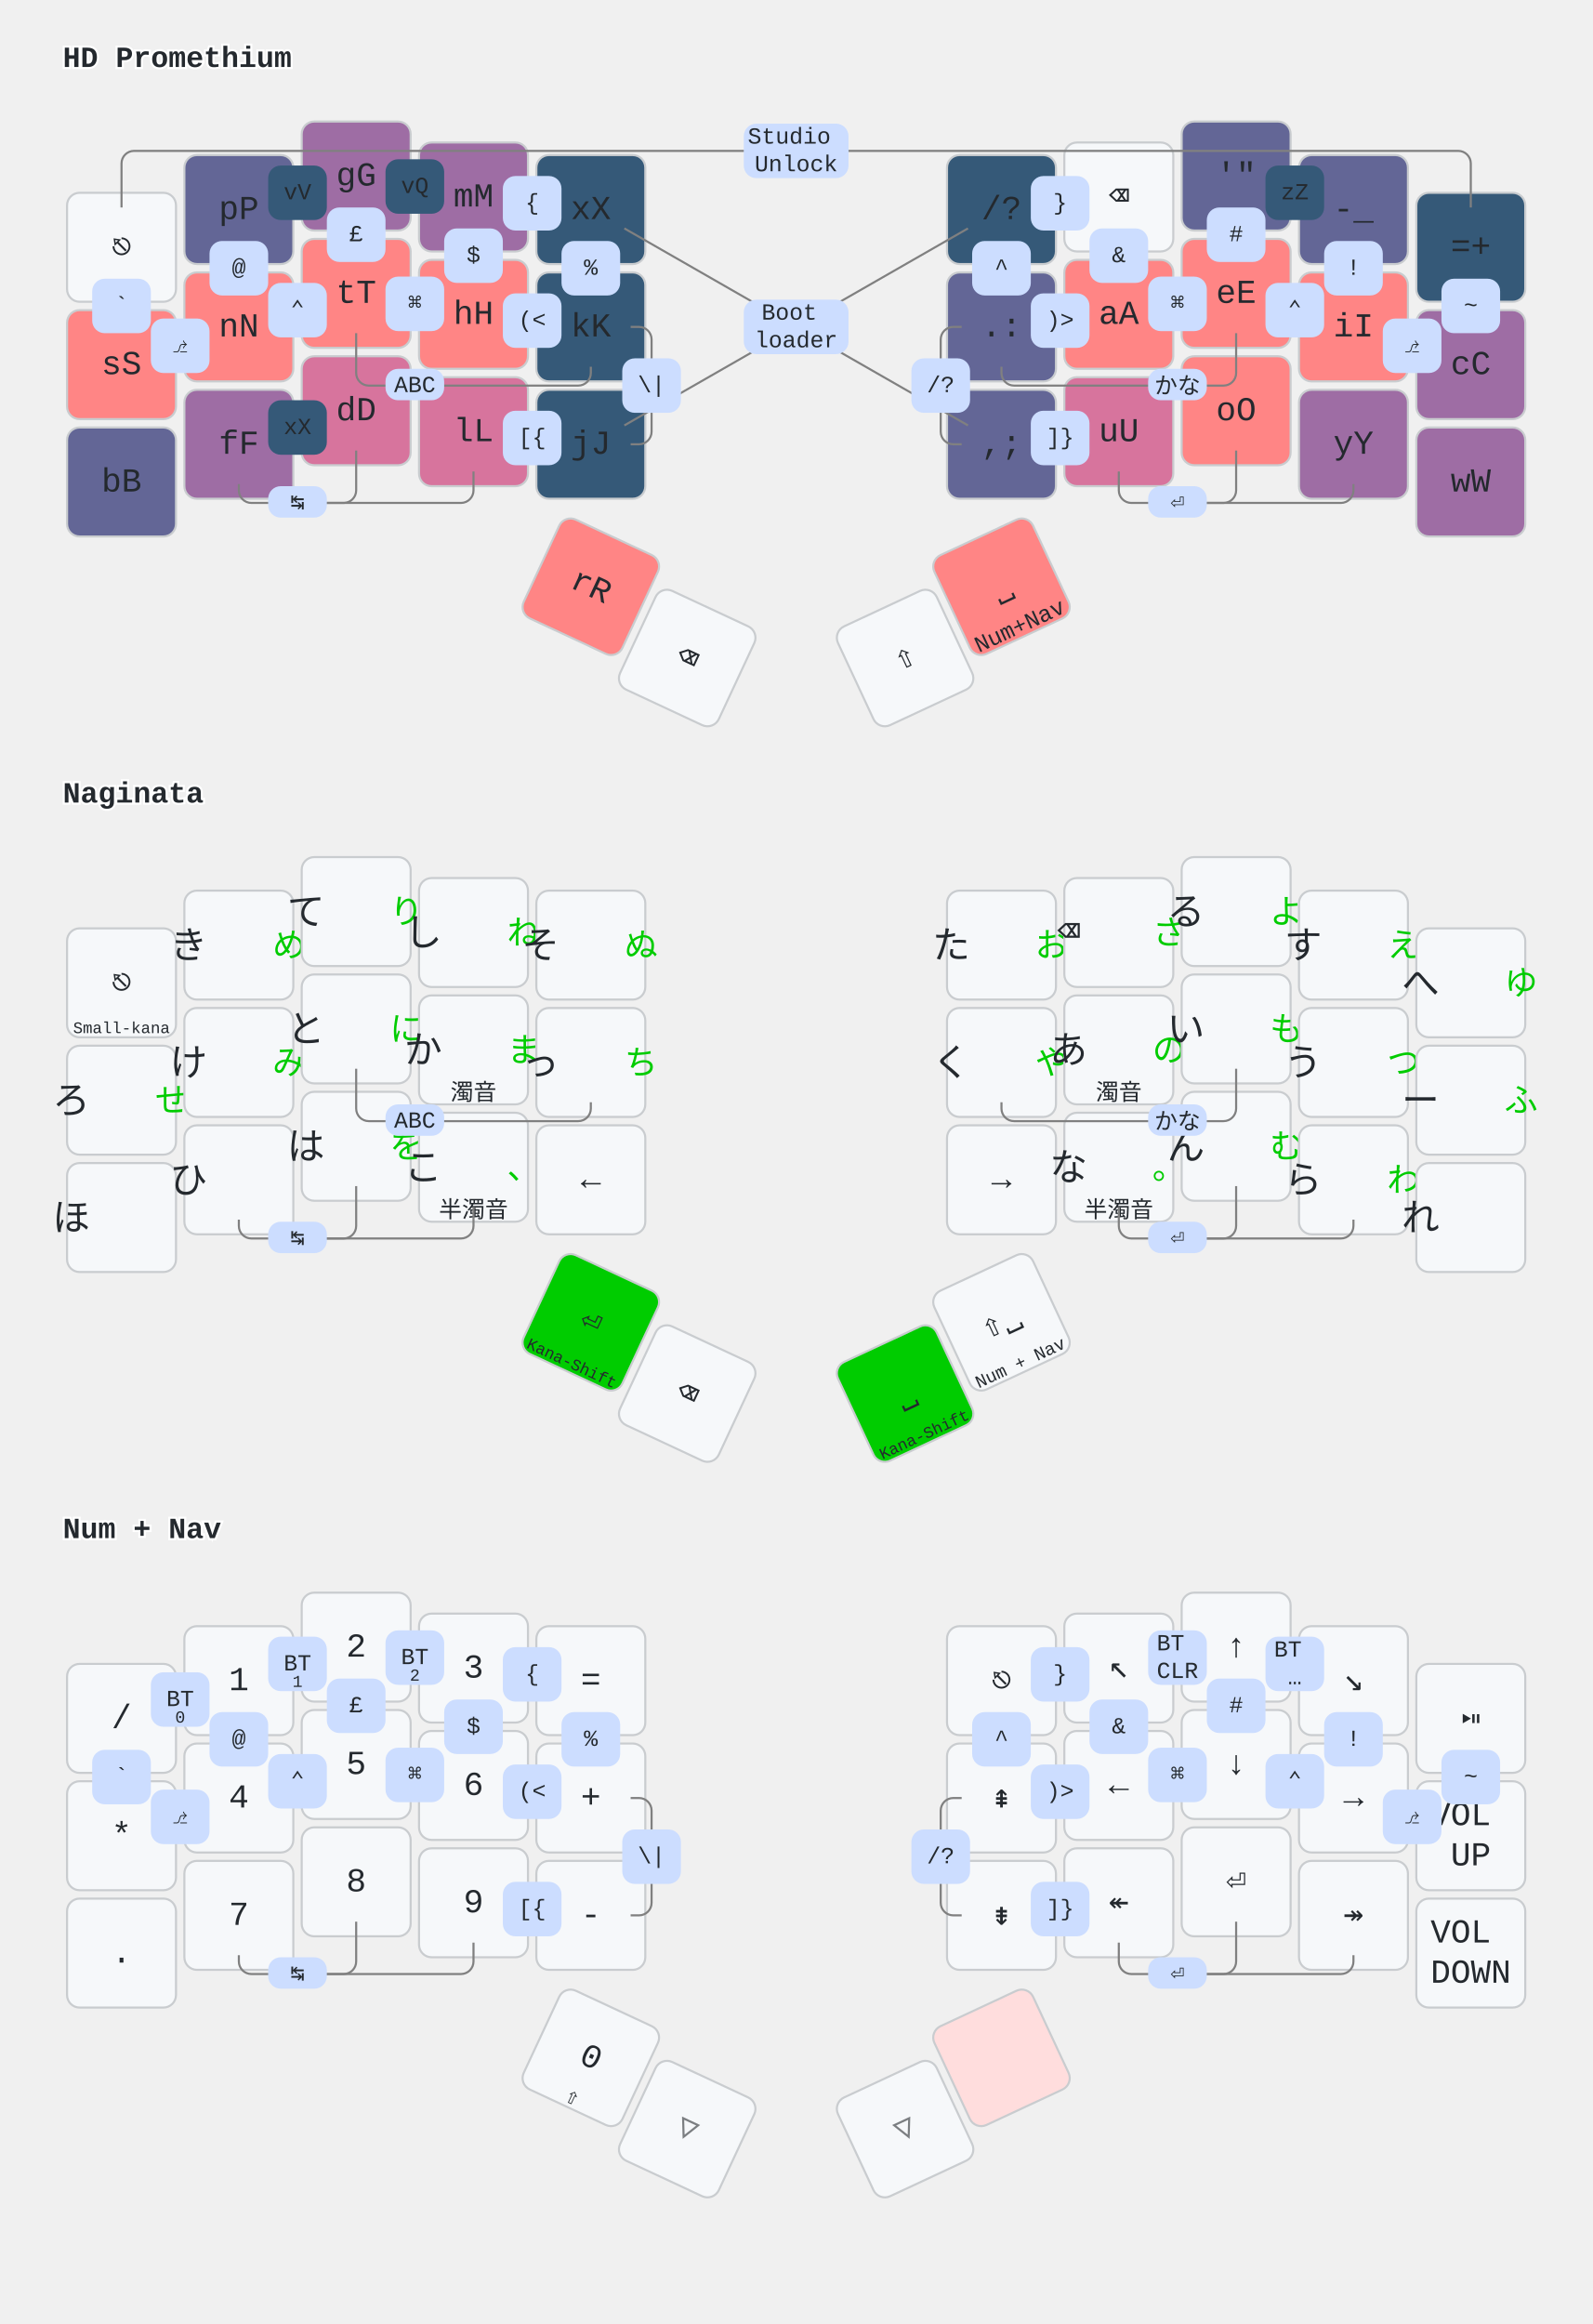
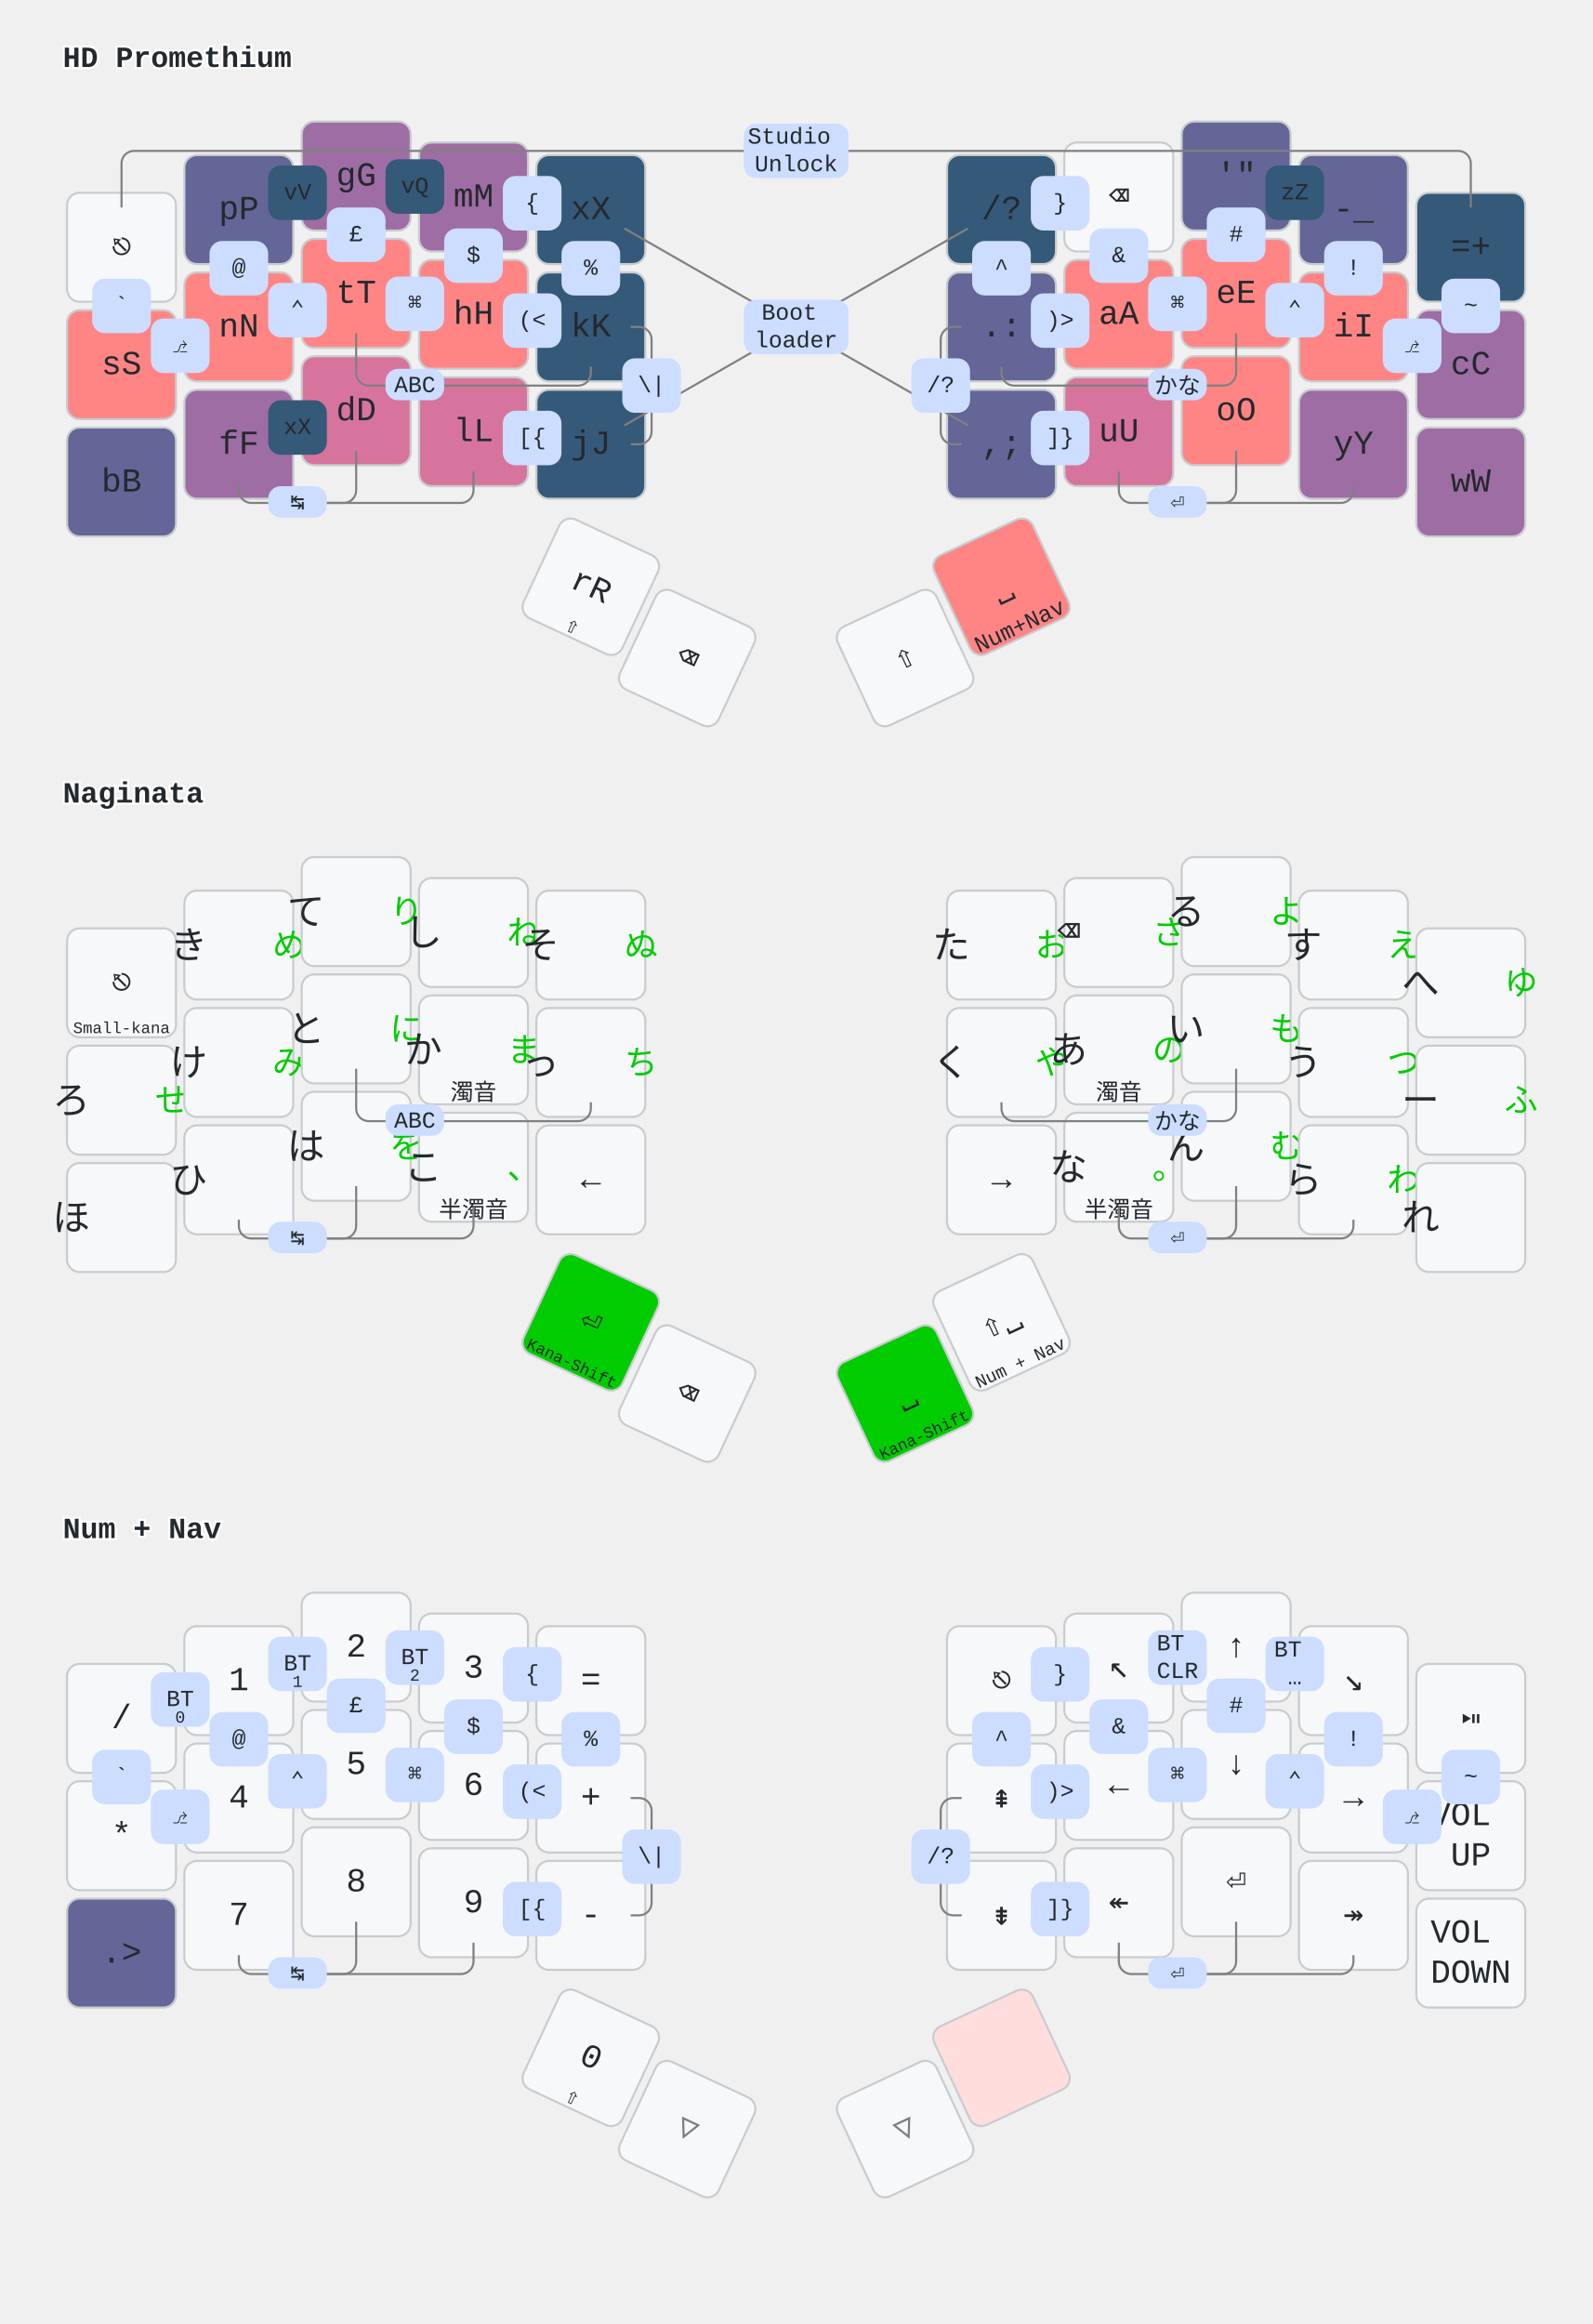
<svg xmlns="http://www.w3.org/2000/svg" width="760" height="1109" viewBox="0 0 760 1109" class="keymap">
  <style>/* inherit to force styles through use tags*/
svg path {
    fill: inherit;
}
/* font and background color specifications */
svg.keymap {
    font-family: SFMono-Regular,Consolas,Liberation Mono,Menlo,monospace;
    font-size: 14px;
    font-kerning: normal;
    text-rendering: optimizeLegibility;
    fill: #24292e;
}

/* default key styling */
rect.key {
    fill: #f6f8fa;
    stroke: #c9cccf;
    stroke-width: 1;
}

/* color accent for combo boxes */
rect.combo {
    fill: #cdf;
}

/* color accent for held keys */
rect.held, rect.combo.held {
    fill: #fdd;
}

/* color accent for ghost (optional) keys */
rect.ghost, rect.combo.ghost {
    stroke-dasharray: 4, 4;
    stroke-width: 2;
}

text {
    text-anchor: middle;
    dominant-baseline: middle;
}

/* styling for layer labels */
text.label {
    font-weight: bold;
    text-anchor: start;
    stroke: white;
    stroke-width: 2;
    paint-order: stroke;
}

text.tap {
    font-size: 16px;
}

/* styling for combo tap, and key hold/shifted label text */
text.combo, text.hold, text.shifted {
    font-size: 11px;
}

text.hold {
    text-anchor: middle;
    dominant-baseline: auto;
}

text.shifted {
    text-anchor: middle;
    dominant-baseline: hanging;
}

/* styling for hold/shifted label text in combo box */
text.combo.hold, text.combo.shifted {
    font-size: 8px;
}

/* lighter symbol for transparent keys */
text.trans {
    fill: #7b7e81;
}

/* styling for combo dendrons */
path.combo {
    stroke-width: 1;
    stroke: gray;
    fill: none;
}

/* Start Tabler Icons Cleanup */
/* cannot use height/width with glyphs */
.icon-tabler &gt; path {
    fill: inherit;
    stroke: inherit;
}
/* hide tabler's default box */
.icon-tabler &gt; path[stroke="none"][fill="none"] {
    visibility: collapse;
}

rect.low {
    fill: #355978;
}
rect.medium-low {
    fill: #636696;
}
rect.medium {
    fill: #9E6DA4;
}
rect.medium-high {
    fill: #D7749D;
}
rect.high {
    fill: #FF8585;
}

/* green styling for Naginata kana-shift */
rect.kshift {
    fill: #00CC00;
}
text.left {
    font-size: 18px;
    translate: 16px 7px;
}
text.right {
    fill: #00CC00;
    font-size: 16px;
    translate: -16px -10px;
}
</style>
  <g transform="translate(30, 0)" class="layer-HD Promethium">
    <text x="0" y="28" class="label" id="HD-Promethium">HD Promethium</text>
    <g transform="translate(0, 56)">
      <g transform="translate(28, 62)" class="key keypos-0">
        <rect rx="6" ry="6" x="-26" y="-26" width="52" height="52" class="key" />
        <text x="0" y="0" class="key tap">⎋</text>
      </g>
      <g transform="translate(84, 44)" class="key medium-low keypos-1">
        <rect rx="6" ry="6" x="-26" y="-26" width="52" height="52" class="key medium-low" />
        <text x="0" y="0" class="key medium-low tap">pP</text>
      </g>
      <g transform="translate(140, 28)" class="key medium keypos-2">
        <rect rx="6" ry="6" x="-26" y="-26" width="52" height="52" class="key medium" />
        <text x="0" y="0" class="key medium tap">gG</text>
      </g>
      <g transform="translate(196, 38)" class="key medium keypos-3">
        <rect rx="6" ry="6" x="-26" y="-26" width="52" height="52" class="key medium" />
        <text x="0" y="0" class="key medium tap">mM</text>
      </g>
      <g transform="translate(252, 44)" class="key low keypos-4">
        <rect rx="6" ry="6" x="-26" y="-26" width="52" height="52" class="key low" />
        <text x="0" y="0" class="key low tap">xX</text>
      </g>
      <g transform="translate(448, 44)" class="key low keypos-5">
        <rect rx="6" ry="6" x="-26" y="-26" width="52" height="52" class="key low" />
        <text x="0" y="0" class="key low tap">/?</text>
      </g>
      <g transform="translate(504, 38)" class="key keypos-6">
        <rect rx="6" ry="6" x="-26" y="-26" width="52" height="52" class="key" />
        <text x="0" y="0" class="key tap">⌫</text>
      </g>
      <g transform="translate(560, 28)" class="key medium-low keypos-7">
        <rect rx="6" ry="6" x="-26" y="-26" width="52" height="52" class="key medium-low" />
        <text x="0" y="0" class="key medium-low tap">'"</text>
      </g>
      <g transform="translate(616, 44)" class="key medium-low keypos-8">
        <rect rx="6" ry="6" x="-26" y="-26" width="52" height="52" class="key medium-low" />
        <text x="0" y="0" class="key medium-low tap">-_</text>
      </g>
      <g transform="translate(672, 62)" class="key low keypos-9">
        <rect rx="6" ry="6" x="-26" y="-26" width="52" height="52" class="key low" />
        <text x="0" y="0" class="key low tap">=+</text>
      </g>
      <g transform="translate(28, 118)" class="key high keypos-10">
        <rect rx="6" ry="6" x="-26" y="-26" width="52" height="52" class="key high" />
        <text x="0" y="0" class="key high tap">sS</text>
      </g>
      <g transform="translate(84, 100)" class="key high keypos-11">
        <rect rx="6" ry="6" x="-26" y="-26" width="52" height="52" class="key high" />
        <text x="0" y="0" class="key high tap">nN</text>
      </g>
      <g transform="translate(140, 84)" class="key high keypos-12">
        <rect rx="6" ry="6" x="-26" y="-26" width="52" height="52" class="key high" />
        <text x="0" y="0" class="key high tap">tT</text>
      </g>
      <g transform="translate(196, 94)" class="key high keypos-13">
        <rect rx="6" ry="6" x="-26" y="-26" width="52" height="52" class="key high" />
        <text x="0" y="0" class="key high tap">hH</text>
      </g>
      <g transform="translate(252, 100)" class="key low keypos-14">
        <rect rx="6" ry="6" x="-26" y="-26" width="52" height="52" class="key low" />
        <text x="0" y="0" class="key low tap">kK</text>
      </g>
      <g transform="translate(448, 100)" class="key medium-low keypos-15">
        <rect rx="6" ry="6" x="-26" y="-26" width="52" height="52" class="key medium-low" />
        <text x="0" y="0" class="key medium-low tap">.:</text>
      </g>
      <g transform="translate(504, 94)" class="key high keypos-16">
        <rect rx="6" ry="6" x="-26" y="-26" width="52" height="52" class="key high" />
        <text x="0" y="0" class="key high tap">aA</text>
      </g>
      <g transform="translate(560, 84)" class="key high keypos-17">
        <rect rx="6" ry="6" x="-26" y="-26" width="52" height="52" class="key high" />
        <text x="0" y="0" class="key high tap">eE</text>
      </g>
      <g transform="translate(616, 100)" class="key high keypos-18">
        <rect rx="6" ry="6" x="-26" y="-26" width="52" height="52" class="key high" />
        <text x="0" y="0" class="key high tap">iI</text>
      </g>
      <g transform="translate(672, 118)" class="key medium keypos-19">
        <rect rx="6" ry="6" x="-26" y="-26" width="52" height="52" class="key medium" />
        <text x="0" y="0" class="key medium tap">cC</text>
      </g>
      <g transform="translate(28, 174)" class="key medium-low keypos-20">
        <rect rx="6" ry="6" x="-26" y="-26" width="52" height="52" class="key medium-low" />
        <text x="0" y="0" class="key medium-low tap">bB</text>
      </g>
      <g transform="translate(84, 156)" class="key medium keypos-21">
        <rect rx="6" ry="6" x="-26" y="-26" width="52" height="52" class="key medium" />
        <text x="0" y="0" class="key medium tap">fF</text>
      </g>
      <g transform="translate(140, 140)" class="key medium-high keypos-22">
        <rect rx="6" ry="6" x="-26" y="-26" width="52" height="52" class="key medium-high" />
        <text x="0" y="0" class="key medium-high tap">dD</text>
      </g>
      <g transform="translate(196, 150)" class="key medium-high keypos-23">
        <rect rx="6" ry="6" x="-26" y="-26" width="52" height="52" class="key medium-high" />
        <text x="0" y="0" class="key medium-high tap">lL</text>
      </g>
      <g transform="translate(252, 156)" class="key low keypos-24">
        <rect rx="6" ry="6" x="-26" y="-26" width="52" height="52" class="key low" />
        <text x="0" y="0" class="key low tap">jJ</text>
      </g>
      <g transform="translate(448, 156)" class="key medium-low keypos-25">
        <rect rx="6" ry="6" x="-26" y="-26" width="52" height="52" class="key medium-low" />
        <text x="0" y="0" class="key medium-low tap">,;</text>
      </g>
      <g transform="translate(504, 150)" class="key medium-high keypos-26">
        <rect rx="6" ry="6" x="-26" y="-26" width="52" height="52" class="key medium-high" />
        <text x="0" y="0" class="key medium-high tap">uU</text>
      </g>
      <g transform="translate(560, 140)" class="key high keypos-27">
        <rect rx="6" ry="6" x="-26" y="-26" width="52" height="52" class="key high" />
        <text x="0" y="0" class="key high tap">oO</text>
      </g>
      <g transform="translate(616, 156)" class="key medium keypos-28">
        <rect rx="6" ry="6" x="-26" y="-26" width="52" height="52" class="key medium" />
        <text x="0" y="0" class="key medium tap">yY</text>
      </g>
      <g transform="translate(672, 174)" class="key medium keypos-29">
        <rect rx="6" ry="6" x="-26" y="-26" width="52" height="52" class="key medium" />
        <text x="0" y="0" class="key medium tap">wW</text>
      </g>
-       <g transform="translate(252, 224) rotate(25.0)" class="key high keypos-30">
-         <rect rx="6" ry="6" x="-26" y="-26" width="52" height="52" class="key high" />
-         <text x="0" y="0" class="key high tap">rR</text>
+       <g transform="translate(252, 224) rotate(25.0)" class="key keypos-30">
+         <rect rx="6" ry="6" x="-26" y="-26" width="52" height="52" class="key" />
+         <text x="0" y="0" class="key tap">rR</text>
+         <text x="0" y="24" class="key hold">⇧</text>
      </g>
      <g transform="translate(298, 258) rotate(25.0)" class="key keypos-31">
        <rect rx="6" ry="6" x="-26" y="-26" width="52" height="52" class="key" />
        <text x="0" y="0" class="key tap">⌫</text>
      </g>
      <g transform="translate(402, 258) rotate(-25.0)" class="key keypos-32">
        <rect rx="6" ry="6" x="-26" y="-26" width="52" height="52" class="key" />
        <text x="0" y="0" class="key tap">⇧</text>
      </g>
      <g transform="translate(448, 224) rotate(-25.0)" class="key high keypos-33">
        <rect rx="6" ry="6" x="-26" y="-26" width="52" height="52" class="key high" />
        <text x="0" y="0" class="key high tap">⎵</text>
        <text x="0" y="24" class="key high hold">Num+Nav</text>
      </g>
      <g class="combo combopos-0">
        <path d="M350,16 h-316 a6.0,6.0 0 0 0 -6.0,6.0 v21" class="combo" />
        <path d="M350,16 h316 a6.0,6.0 0 0 1 6.0,6.0 v21" class="combo" />
        <rect rx="6" ry="6" x="325" y="3" width="50" height="26" class="combo" />
        <text x="350" y="16" class="combo tap">
          <tspan x="350" dy="-0.6em">Studio</tspan>
          <tspan x="350" dy="1.2em">Unlock</tspan>
        </text>
      </g>
      <g class="combo combopos-1">
        <path d="M350,100 l-82,-47" class="combo" />
        <path d="M350,100 l82,-47" class="combo" />
        <path d="M350,100 l-82,47" class="combo" />
        <path d="M350,100 l82,47" class="combo" />
        <rect rx="6" ry="6" x="325" y="87" width="50" height="26" class="combo" />
        <text x="350" y="100" class="combo tap">
          <tspan x="350" dy="-0.6em">Boot</tspan>
          <tspan x="350" dy="1.2em">loader</tspan>
        </text>
      </g>
      <g class="combo combopos-2">
        <path d="M532,128 h-78 a6.0,6.0 0 0 1 -6.0,-6.0 v-3" class="combo" />
        <path d="M532,128 h22 a6.0,6.0 0 0 0 6.0,-6.0 v-19" class="combo" />
        <rect rx="6" ry="6" x="518" y="120" width="28" height="15" class="combo" />
        <text x="532" y="128" class="combo tap">かな</text>
      </g>
      <g class="combo combopos-3">
        <path d="M168,128 h78 a6.0,6.0 0 0 0 6.0,-6.0 v-3" class="combo" />
        <path d="M168,128 h-22 a6.0,6.0 0 0 1 -6.0,-6.0 v-19" class="combo" />
        <rect rx="6" ry="6" x="154" y="120" width="28" height="15" class="combo" />
        <text x="168" y="128" class="combo tap">ABC</text>
      </g>
      <g class="combo combopos-4">
        <path d="M112,184 h78 a6.0,6.0 0 0 0 6.0,-6.0 v-9" class="combo" />
        <path d="M112,184 h22 a6.0,6.0 0 0 0 6.0,-6.0 v-19" class="combo" />
        <path d="M112,184 h-22 a6.0,6.0 0 0 1 -6.0,-6.0 v-3" class="combo" />
        <rect rx="6" ry="6" x="98" y="176" width="28" height="15" class="combo" />
        <text x="112" y="184" class="combo tap">↹</text>
      </g>
      <g class="combo combopos-5">
        <path d="M532,184 h-22 a6.0,6.0 0 0 1 -6.0,-6.0 v-9" class="combo" />
        <path d="M532,184 h22 a6.0,6.0 0 0 0 6.0,-6.0 v-19" class="combo" />
        <path d="M532,184 h78 a6.0,6.0 0 0 0 6.0,-6.0 v-3" class="combo" />
        <rect rx="6" ry="6" x="518" y="176" width="28" height="15" class="combo" />
        <text x="532" y="184" class="combo tap">⏎</text>
      </g>
      <g class="combo combopos-6">
        <rect rx="6" ry="6" x="42" y="96" width="28" height="26" class="combo" />
        <text x="56" y="109" class="combo tap">⎇</text>
      </g>
      <g class="combo combopos-7">
        <rect rx="6" ry="6" x="98" y="79" width="28" height="26" class="combo" />
        <text x="112" y="92" class="combo tap">⌃</text>
      </g>
      <g class="combo combopos-8">
        <rect rx="6" ry="6" x="154" y="76" width="28" height="26" class="combo" />
        <text x="168" y="89" class="combo tap">⌘</text>
      </g>
      <g class="combo combopos-9">
        <rect rx="6" ry="6" x="630" y="96" width="28" height="26" class="combo" />
        <text x="644" y="109" class="combo tap">⎇</text>
      </g>
      <g class="combo combopos-10">
        <rect rx="6" ry="6" x="574" y="79" width="28" height="26" class="combo" />
        <text x="588" y="92" class="combo tap">⌃</text>
      </g>
      <g class="combo combopos-11">
        <rect rx="6" ry="6" x="518" y="76" width="28" height="26" class="combo" />
        <text x="532" y="89" class="combo tap">⌘</text>
      </g>
      <g class="combo low combopos-12">
        <rect rx="6" ry="6" x="154" y="20" width="28" height="26" class="combo low" />
        <text x="168" y="33" class="combo low tap">vQ</text>
      </g>
      <g class="combo low combopos-13">
        <rect rx="6" ry="6" x="574" y="23" width="28" height="26" class="combo low" />
        <text x="588" y="36" class="combo low tap">zZ</text>
      </g>
      <g class="combo low combopos-14">
        <rect rx="6" ry="6" x="98" y="23" width="28" height="26" class="combo low" />
        <text x="112" y="36" class="combo low tap">vV</text>
      </g>
      <g class="combo low combopos-15">
        <rect rx="6" ry="6" x="98" y="135" width="28" height="26" class="combo low" />
        <text x="112" y="148" class="combo low tap">xX</text>
      </g>
      <g class="combo combopos-16">
        <rect rx="6" ry="6" x="14" y="77" width="28" height="26" class="combo" />
        <text x="28" y="90" class="combo tap">`</text>
      </g>
      <g class="combo combopos-17">
        <rect rx="6" ry="6" x="70" y="59" width="28" height="26" class="combo" />
        <text x="84" y="72" class="combo tap">@</text>
      </g>
      <g class="combo combopos-18">
        <rect rx="6" ry="6" x="126" y="43" width="28" height="26" class="combo" />
        <text x="140" y="56" class="combo tap">£</text>
      </g>
      <g class="combo combopos-19">
        <rect rx="6" ry="6" x="182" y="53" width="28" height="26" class="combo" />
        <text x="196" y="66" class="combo tap">$</text>
      </g>
      <g class="combo combopos-20">
        <rect rx="6" ry="6" x="238" y="59" width="28" height="26" class="combo" />
        <text x="252" y="72" class="combo tap">%</text>
      </g>
      <g class="combo combopos-21">
        <path d="M281,128 v-22 a6.0,6.0 0 0 0 -6.0,-6.0 h-4" class="combo" />
        <path d="M281,128 v22 a6.0,6.0 0 0 1 -6.0,6.0 h-4" class="combo" />
        <rect rx="6" ry="6" x="267" y="115" width="28" height="26" class="combo" />
        <text x="281" y="128" class="combo tap">\|</text>
      </g>
      <g class="combo combopos-22">
        <path d="M419,128 v-22 a6.0,6.0 0 0 1 6.0,-6.0 h4" class="combo" />
        <path d="M419,128 v22 a6.0,6.0 0 0 0 6.0,6.0 h4" class="combo" />
        <rect rx="6" ry="6" x="405" y="115" width="28" height="26" class="combo" />
        <text x="419" y="128" class="combo tap">/?</text>
      </g>
      <g class="combo combopos-23">
        <rect rx="6" ry="6" x="434" y="59" width="28" height="26" class="combo" />
        <text x="448" y="72" class="combo tap">^</text>
      </g>
      <g class="combo combopos-24">
        <rect rx="6" ry="6" x="490" y="53" width="28" height="26" class="combo" />
        <text x="504" y="66" class="combo tap">&amp;</text>
      </g>
      <g class="combo combopos-25">
        <rect rx="6" ry="6" x="546" y="43" width="28" height="26" class="combo" />
        <text x="560" y="56" class="combo tap">#</text>
      </g>
      <g class="combo combopos-26">
        <rect rx="6" ry="6" x="602" y="59" width="28" height="26" class="combo" />
        <text x="616" y="72" class="combo tap">!</text>
      </g>
      <g class="combo combopos-27">
        <rect rx="6" ry="6" x="658" y="77" width="28" height="26" class="combo" />
        <text x="672" y="90" class="combo tap">~</text>
      </g>
      <g class="combo combopos-28">
        <rect rx="6" ry="6" x="210" y="28" width="28" height="26" class="combo" />
        <text x="224" y="41" class="combo tap">{</text>
      </g>
      <g class="combo combopos-29">
        <rect rx="6" ry="6" x="462" y="28" width="28" height="26" class="combo" />
        <text x="476" y="41" class="combo tap">}</text>
      </g>
      <g class="combo combopos-30">
        <rect rx="6" ry="6" x="210" y="84" width="28" height="26" class="combo" />
        <text x="224" y="97" class="combo tap">(&lt;</text>
      </g>
      <g class="combo combopos-31">
        <rect rx="6" ry="6" x="462" y="84" width="28" height="26" class="combo" />
        <text x="476" y="97" class="combo tap">)&gt;</text>
      </g>
      <g class="combo combopos-32">
        <rect rx="6" ry="6" x="210" y="140" width="28" height="26" class="combo" />
        <text x="224" y="153" class="combo tap">[{</text>
      </g>
      <g class="combo combopos-33">
        <rect rx="6" ry="6" x="462" y="140" width="28" height="26" class="combo" />
        <text x="476" y="153" class="combo tap">]}</text>
      </g>
    </g>
  </g>
  <g transform="translate(30, 351)" class="layer-Naginata">
    <text x="0" y="28" class="label" id="Naginata">Naginata</text>
    <g transform="translate(0, 56)">
      <g transform="translate(28, 62)" class="key keypos-0">
        <rect rx="6" ry="6" x="-26" y="-26" width="52" height="52" class="key" />
        <text x="0" y="0" class="key tap">⎋</text>
        <text x="0" y="24" class="key hold">
          <tspan style="font-size: 70%">Small-kana</tspan>
        </text>
      </g>
      <g transform="translate(84, 44)" class="key keypos-1">
        <rect rx="6" ry="6" x="-26" y="-26" width="52" height="52" class="key" />
        <text x="-24" y="0" class="key left">き</text>
        <text x="24" y="0" class="key right">め</text>
      </g>
      <g transform="translate(140, 28)" class="key keypos-2">
        <rect rx="6" ry="6" x="-26" y="-26" width="52" height="52" class="key" />
        <text x="-24" y="0" class="key left">て</text>
        <text x="24" y="0" class="key right">り</text>
      </g>
      <g transform="translate(196, 38)" class="key keypos-3">
        <rect rx="6" ry="6" x="-26" y="-26" width="52" height="52" class="key" />
        <text x="-24" y="0" class="key left">し</text>
        <text x="24" y="0" class="key right">ね</text>
      </g>
      <g transform="translate(252, 44)" class="key keypos-4">
        <rect rx="6" ry="6" x="-26" y="-26" width="52" height="52" class="key" />
        <text x="-24" y="0" class="key left">そ</text>
        <text x="24" y="0" class="key right">ぬ</text>
      </g>
      <g transform="translate(448, 44)" class="key keypos-5">
        <rect rx="6" ry="6" x="-26" y="-26" width="52" height="52" class="key" />
        <text x="-24" y="0" class="key left">た</text>
        <text x="24" y="0" class="key right">お</text>
      </g>
      <g transform="translate(504, 38)" class="key keypos-6">
        <rect rx="6" ry="6" x="-26" y="-26" width="52" height="52" class="key" />
        <text x="-24" y="0" class="key left">⌫</text>
        <text x="24" y="0" class="key right">さ</text>
      </g>
      <g transform="translate(560, 28)" class="key keypos-7">
        <rect rx="6" ry="6" x="-26" y="-26" width="52" height="52" class="key" />
        <text x="-24" y="0" class="key left">る</text>
        <text x="24" y="0" class="key right">よ</text>
      </g>
      <g transform="translate(616, 44)" class="key keypos-8">
        <rect rx="6" ry="6" x="-26" y="-26" width="52" height="52" class="key" />
        <text x="-24" y="0" class="key left">す</text>
        <text x="24" y="0" class="key right">え</text>
      </g>
      <g transform="translate(672, 62)" class="key keypos-9">
        <rect rx="6" ry="6" x="-26" y="-26" width="52" height="52" class="key" />
        <text x="-24" y="0" class="key left">へ</text>
        <text x="24" y="0" class="key right">ゆ</text>
      </g>
      <g transform="translate(28, 118)" class="key keypos-10">
        <rect rx="6" ry="6" x="-26" y="-26" width="52" height="52" class="key" />
        <text x="-24" y="0" class="key left">ろ</text>
        <text x="24" y="0" class="key right">せ</text>
      </g>
      <g transform="translate(84, 100)" class="key keypos-11">
        <rect rx="6" ry="6" x="-26" y="-26" width="52" height="52" class="key" />
        <text x="-24" y="0" class="key left">け</text>
        <text x="24" y="0" class="key right">み</text>
      </g>
      <g transform="translate(140, 84)" class="key keypos-12">
        <rect rx="6" ry="6" x="-26" y="-26" width="52" height="52" class="key" />
        <text x="-24" y="0" class="key left">と</text>
        <text x="24" y="0" class="key right">に</text>
      </g>
      <g transform="translate(196, 94)" class="key keypos-13">
        <rect rx="6" ry="6" x="-26" y="-26" width="52" height="52" class="key" />
        <text x="0" y="24" class="key hold">濁音</text>
        <text x="-24" y="0" class="key left">か</text>
        <text x="24" y="0" class="key right">ま</text>
      </g>
      <g transform="translate(252, 100)" class="key keypos-14">
        <rect rx="6" ry="6" x="-26" y="-26" width="52" height="52" class="key" />
        <text x="-24" y="0" class="key left">っ</text>
        <text x="24" y="0" class="key right">ち</text>
      </g>
      <g transform="translate(448, 100)" class="key keypos-15">
        <rect rx="6" ry="6" x="-26" y="-26" width="52" height="52" class="key" />
        <text x="-24" y="0" class="key left">く</text>
        <text x="24" y="0" class="key right">や</text>
      </g>
      <g transform="translate(504, 94)" class="key keypos-16">
        <rect rx="6" ry="6" x="-26" y="-26" width="52" height="52" class="key" />
        <text x="0" y="24" class="key hold">濁音</text>
        <text x="-24" y="0" class="key left">あ</text>
        <text x="24" y="0" class="key right">の</text>
      </g>
      <g transform="translate(560, 84)" class="key keypos-17">
        <rect rx="6" ry="6" x="-26" y="-26" width="52" height="52" class="key" />
        <text x="-24" y="0" class="key left">い</text>
        <text x="24" y="0" class="key right">も</text>
      </g>
      <g transform="translate(616, 100)" class="key keypos-18">
        <rect rx="6" ry="6" x="-26" y="-26" width="52" height="52" class="key" />
        <text x="-24" y="0" class="key left">う</text>
        <text x="24" y="0" class="key right">つ</text>
      </g>
      <g transform="translate(672, 118)" class="key keypos-19">
        <rect rx="6" ry="6" x="-26" y="-26" width="52" height="52" class="key" />
        <text x="-24" y="0" class="key left">ー</text>
        <text x="24" y="0" class="key right">ふ</text>
      </g>
      <g transform="translate(28, 174)" class="key keypos-20">
        <rect rx="6" ry="6" x="-26" y="-26" width="52" height="52" class="key" />
        <text x="-24" y="0" class="key left">ほ</text>
      </g>
      <g transform="translate(84, 156)" class="key keypos-21">
        <rect rx="6" ry="6" x="-26" y="-26" width="52" height="52" class="key" />
        <text x="-24" y="0" class="key left">ひ</text>
      </g>
      <g transform="translate(140, 140)" class="key keypos-22">
        <rect rx="6" ry="6" x="-26" y="-26" width="52" height="52" class="key" />
        <text x="-24" y="0" class="key left">は</text>
        <text x="24" y="0" class="key right">を</text>
      </g>
      <g transform="translate(196, 150)" class="key keypos-23">
        <rect rx="6" ry="6" x="-26" y="-26" width="52" height="52" class="key" />
        <text x="0" y="24" class="key hold">半濁音</text>
        <text x="-24" y="0" class="key left">こ</text>
        <text x="24" y="0" class="key right">、</text>
      </g>
      <g transform="translate(252, 156)" class="key keypos-24">
        <rect rx="6" ry="6" x="-26" y="-26" width="52" height="52" class="key" />
        <text x="0" y="0" class="key tap">←</text>
      </g>
      <g transform="translate(448, 156)" class="key keypos-25">
        <rect rx="6" ry="6" x="-26" y="-26" width="52" height="52" class="key" />
        <text x="0" y="0" class="key tap">→</text>
      </g>
      <g transform="translate(504, 150)" class="key keypos-26">
        <rect rx="6" ry="6" x="-26" y="-26" width="52" height="52" class="key" />
        <text x="0" y="24" class="key hold">半濁音</text>
        <text x="-24" y="0" class="key left">な</text>
        <text x="24" y="0" class="key right">。</text>
      </g>
      <g transform="translate(560, 140)" class="key keypos-27">
        <rect rx="6" ry="6" x="-26" y="-26" width="52" height="52" class="key" />
        <text x="-24" y="0" class="key left">ん</text>
        <text x="24" y="0" class="key right">む</text>
      </g>
      <g transform="translate(616, 156)" class="key keypos-28">
        <rect rx="6" ry="6" x="-26" y="-26" width="52" height="52" class="key" />
        <text x="-24" y="0" class="key left">ら</text>
        <text x="24" y="0" class="key right">わ</text>
      </g>
      <g transform="translate(672, 174)" class="key keypos-29">
        <rect rx="6" ry="6" x="-26" y="-26" width="52" height="52" class="key" />
        <text x="-24" y="0" class="key left">れ</text>
      </g>
      <g transform="translate(252, 224) rotate(25.0)" class="key kshift keypos-30">
        <rect rx="6" ry="6" x="-26" y="-26" width="52" height="52" class="key kshift" />
        <text x="0" y="0" class="key kshift tap">⏎</text>
        <text x="0" y="24" class="key kshift hold">
          <tspan style="font-size: 70%">Kana-Shift</tspan>
        </text>
      </g>
      <g transform="translate(298, 258) rotate(25.0)" class="key keypos-31">
        <rect rx="6" ry="6" x="-26" y="-26" width="52" height="52" class="key" />
        <text x="0" y="0" class="key tap">⌫</text>
      </g>
      <g transform="translate(402, 258) rotate(-25.0)" class="key kshift keypos-32">
        <rect rx="6" ry="6" x="-26" y="-26" width="52" height="52" class="key kshift" />
        <text x="0" y="0" class="key kshift tap">⎵</text>
        <text x="0" y="24" class="key kshift hold">
          <tspan style="font-size: 70%">Kana-Shift</tspan>
        </text>
      </g>
      <g transform="translate(448, 224) rotate(-25.0)" class="key keypos-33">
        <rect rx="6" ry="6" x="-26" y="-26" width="52" height="52" class="key" />
        <text x="0" y="0" class="key tap">⇧⎵</text>
        <a href="#Num--Nav">
          <text x="0" y="24" class="key hold layer-activator">
            <tspan style="font-size: 78%">Num + Nav</tspan>
          </text>
        </a>
      </g>
      <g class="combo combopos-0">
        <path d="M532,128 h-78 a6.0,6.0 0 0 1 -6.0,-6.0 v-3" class="combo" />
        <path d="M532,128 h22 a6.0,6.0 0 0 0 6.0,-6.0 v-19" class="combo" />
        <rect rx="6" ry="6" x="518" y="120" width="28" height="15" class="combo" />
        <text x="532" y="128" class="combo tap">かな</text>
      </g>
      <g class="combo combopos-1">
        <path d="M168,128 h78 a6.0,6.0 0 0 0 6.0,-6.0 v-3" class="combo" />
        <path d="M168,128 h-22 a6.0,6.0 0 0 1 -6.0,-6.0 v-19" class="combo" />
        <rect rx="6" ry="6" x="154" y="120" width="28" height="15" class="combo" />
        <text x="168" y="128" class="combo tap">ABC</text>
      </g>
      <g class="combo combopos-2">
        <path d="M112,184 h78 a6.0,6.0 0 0 0 6.0,-6.0 v-9" class="combo" />
        <path d="M112,184 h22 a6.0,6.0 0 0 0 6.0,-6.0 v-19" class="combo" />
        <path d="M112,184 h-22 a6.0,6.0 0 0 1 -6.0,-6.0 v-3" class="combo" />
        <rect rx="6" ry="6" x="98" y="176" width="28" height="15" class="combo" />
        <text x="112" y="184" class="combo tap">↹</text>
      </g>
      <g class="combo combopos-3">
        <path d="M532,184 h-22 a6.0,6.0 0 0 1 -6.0,-6.0 v-9" class="combo" />
        <path d="M532,184 h22 a6.0,6.0 0 0 0 6.0,-6.0 v-19" class="combo" />
        <path d="M532,184 h78 a6.0,6.0 0 0 0 6.0,-6.0 v-3" class="combo" />
        <rect rx="6" ry="6" x="518" y="176" width="28" height="15" class="combo" />
        <text x="532" y="184" class="combo tap">⏎</text>
      </g>
    </g>
  </g>
  <g transform="translate(30, 702)" class="layer-Num + Nav">
    <text x="0" y="28" class="label" id="Num--Nav">Num + Nav</text>
    <g transform="translate(0, 56)">
      <g transform="translate(28, 62)" class="key keypos-0">
        <rect rx="6" ry="6" x="-26" y="-26" width="52" height="52" class="key" />
        <text x="0" y="0" class="key tap">/</text>
      </g>
      <g transform="translate(84, 44)" class="key keypos-1">
        <rect rx="6" ry="6" x="-26" y="-26" width="52" height="52" class="key" />
        <text x="0" y="0" class="key tap">1</text>
      </g>
      <g transform="translate(140, 28)" class="key keypos-2">
        <rect rx="6" ry="6" x="-26" y="-26" width="52" height="52" class="key" />
        <text x="0" y="0" class="key tap">2</text>
      </g>
      <g transform="translate(196, 38)" class="key keypos-3">
        <rect rx="6" ry="6" x="-26" y="-26" width="52" height="52" class="key" />
        <text x="0" y="0" class="key tap">3</text>
      </g>
      <g transform="translate(252, 44)" class="key keypos-4">
        <rect rx="6" ry="6" x="-26" y="-26" width="52" height="52" class="key" />
        <text x="0" y="0" class="key tap">=</text>
      </g>
      <g transform="translate(448, 44)" class="key keypos-5">
        <rect rx="6" ry="6" x="-26" y="-26" width="52" height="52" class="key" />
        <text x="0" y="0" class="key tap">⎋</text>
      </g>
      <g transform="translate(504, 38)" class="key keypos-6">
        <rect rx="6" ry="6" x="-26" y="-26" width="52" height="52" class="key" />
        <text x="0" y="0" class="key tap">↖</text>
      </g>
      <g transform="translate(560, 28)" class="key keypos-7">
        <rect rx="6" ry="6" x="-26" y="-26" width="52" height="52" class="key" />
        <text x="0" y="0" class="key tap">↑</text>
      </g>
      <g transform="translate(616, 44)" class="key keypos-8">
        <rect rx="6" ry="6" x="-26" y="-26" width="52" height="52" class="key" />
        <text x="0" y="0" class="key tap">↘</text>
      </g>
      <g transform="translate(672, 62)" class="key keypos-9">
        <rect rx="6" ry="6" x="-26" y="-26" width="52" height="52" class="key" />
        <text x="0" y="0" class="key tap">⏯</text>
      </g>
      <g transform="translate(28, 118)" class="key keypos-10">
        <rect rx="6" ry="6" x="-26" y="-26" width="52" height="52" class="key" />
        <text x="0" y="0" class="key tap">*</text>
      </g>
      <g transform="translate(84, 100)" class="key keypos-11">
        <rect rx="6" ry="6" x="-26" y="-26" width="52" height="52" class="key" />
        <text x="0" y="0" class="key tap">4</text>
      </g>
      <g transform="translate(140, 84)" class="key keypos-12">
        <rect rx="6" ry="6" x="-26" y="-26" width="52" height="52" class="key" />
        <text x="0" y="0" class="key tap">5</text>
      </g>
      <g transform="translate(196, 94)" class="key keypos-13">
        <rect rx="6" ry="6" x="-26" y="-26" width="52" height="52" class="key" />
        <text x="0" y="0" class="key tap">6</text>
      </g>
      <g transform="translate(252, 100)" class="key keypos-14">
        <rect rx="6" ry="6" x="-26" y="-26" width="52" height="52" class="key" />
        <text x="0" y="0" class="key tap">+</text>
      </g>
      <g transform="translate(448, 100)" class="key keypos-15">
        <rect rx="6" ry="6" x="-26" y="-26" width="52" height="52" class="key" />
        <text x="0" y="0" class="key tap">⇞</text>
      </g>
      <g transform="translate(504, 94)" class="key keypos-16">
        <rect rx="6" ry="6" x="-26" y="-26" width="52" height="52" class="key" />
        <text x="0" y="0" class="key tap">←</text>
      </g>
      <g transform="translate(560, 84)" class="key keypos-17">
        <rect rx="6" ry="6" x="-26" y="-26" width="52" height="52" class="key" />
        <text x="0" y="0" class="key tap">↓</text>
      </g>
      <g transform="translate(616, 100)" class="key keypos-18">
        <rect rx="6" ry="6" x="-26" y="-26" width="52" height="52" class="key" />
        <text x="0" y="0" class="key tap">→</text>
      </g>
      <g transform="translate(672, 118)" class="key keypos-19">
        <rect rx="6" ry="6" x="-26" y="-26" width="52" height="52" class="key" />
        <text x="0" y="0" class="key tap">
          <tspan x="0" dy="-0.6em">VOL</tspan>
          <tspan x="0" dy="1.2em">UP</tspan>
        </text>
      </g>
-       <g transform="translate(28, 174)" class="key keypos-20">
-         <rect rx="6" ry="6" x="-26" y="-26" width="52" height="52" class="key" />
-         <text x="0" y="0" class="key tap">.</text>
+       <g transform="translate(28, 174)" class="key medium-low keypos-20">
+         <rect rx="6" ry="6" x="-26" y="-26" width="52" height="52" class="key medium-low" />
+         <text x="0" y="0" class="key medium-low tap">.&gt;</text>
      </g>
      <g transform="translate(84, 156)" class="key keypos-21">
        <rect rx="6" ry="6" x="-26" y="-26" width="52" height="52" class="key" />
        <text x="0" y="0" class="key tap">7</text>
      </g>
      <g transform="translate(140, 140)" class="key keypos-22">
        <rect rx="6" ry="6" x="-26" y="-26" width="52" height="52" class="key" />
        <text x="0" y="0" class="key tap">8</text>
      </g>
      <g transform="translate(196, 150)" class="key keypos-23">
        <rect rx="6" ry="6" x="-26" y="-26" width="52" height="52" class="key" />
        <text x="0" y="0" class="key tap">9</text>
      </g>
      <g transform="translate(252, 156)" class="key keypos-24">
        <rect rx="6" ry="6" x="-26" y="-26" width="52" height="52" class="key" />
        <text x="0" y="0" class="key tap">-</text>
      </g>
      <g transform="translate(448, 156)" class="key keypos-25">
        <rect rx="6" ry="6" x="-26" y="-26" width="52" height="52" class="key" />
        <text x="0" y="0" class="key tap">⇟</text>
      </g>
      <g transform="translate(504, 150)" class="key keypos-26">
        <rect rx="6" ry="6" x="-26" y="-26" width="52" height="52" class="key" />
        <text x="0" y="0" class="key tap">↞</text>
      </g>
      <g transform="translate(560, 140)" class="key keypos-27">
        <rect rx="6" ry="6" x="-26" y="-26" width="52" height="52" class="key" />
        <text x="0" y="0" class="key tap">⏎</text>
      </g>
      <g transform="translate(616, 156)" class="key keypos-28">
        <rect rx="6" ry="6" x="-26" y="-26" width="52" height="52" class="key" />
        <text x="0" y="0" class="key tap">↠</text>
      </g>
      <g transform="translate(672, 174)" class="key keypos-29">
        <rect rx="6" ry="6" x="-26" y="-26" width="52" height="52" class="key" />
        <text x="0" y="0" class="key tap">
          <tspan x="0" dy="-0.6em">VOL</tspan>
          <tspan x="0" dy="1.2em">DOWN</tspan>
        </text>
      </g>
      <g transform="translate(252, 224) rotate(25.0)" class="key keypos-30">
        <rect rx="6" ry="6" x="-26" y="-26" width="52" height="52" class="key" />
        <text x="0" y="0" class="key tap">0</text>
        <text x="0" y="24" class="key hold">⇧</text>
      </g>
      <g transform="translate(298, 258) rotate(25.0)" class="key trans keypos-31">
        <rect rx="6" ry="6" x="-26" y="-26" width="52" height="52" class="key trans" />
        <text x="0" y="0" class="key trans tap">▽</text>
      </g>
      <g transform="translate(402, 258) rotate(-25.0)" class="key trans keypos-32">
        <rect rx="6" ry="6" x="-26" y="-26" width="52" height="52" class="key trans" />
        <text x="0" y="0" class="key trans tap">▽</text>
      </g>
      <g transform="translate(448, 224) rotate(-25.0)" class="key held keypos-33">
        <rect rx="6" ry="6" x="-26" y="-26" width="52" height="52" class="key held" />
      </g>
      <g class="combo combopos-0">
        <path d="M112,184 h78 a6.0,6.0 0 0 0 6.0,-6.0 v-9" class="combo" />
        <path d="M112,184 h22 a6.0,6.0 0 0 0 6.0,-6.0 v-19" class="combo" />
        <path d="M112,184 h-22 a6.0,6.0 0 0 1 -6.0,-6.0 v-3" class="combo" />
        <rect rx="6" ry="6" x="98" y="176" width="28" height="15" class="combo" />
        <text x="112" y="184" class="combo tap">↹</text>
      </g>
      <g class="combo combopos-1">
        <path d="M532,184 h-22 a6.0,6.0 0 0 1 -6.0,-6.0 v-9" class="combo" />
        <path d="M532,184 h22 a6.0,6.0 0 0 0 6.0,-6.0 v-19" class="combo" />
        <path d="M532,184 h78 a6.0,6.0 0 0 0 6.0,-6.0 v-3" class="combo" />
        <rect rx="6" ry="6" x="518" y="176" width="28" height="15" class="combo" />
        <text x="532" y="184" class="combo tap">⏎</text>
      </g>
      <g class="combo combopos-2">
        <rect rx="6" ry="6" x="42" y="96" width="28" height="26" class="combo" />
        <text x="56" y="109" class="combo tap">⎇</text>
      </g>
      <g class="combo combopos-3">
        <rect rx="6" ry="6" x="98" y="79" width="28" height="26" class="combo" />
        <text x="112" y="92" class="combo tap">⌃</text>
      </g>
      <g class="combo combopos-4">
        <rect rx="6" ry="6" x="154" y="76" width="28" height="26" class="combo" />
        <text x="168" y="89" class="combo tap">⌘</text>
      </g>
      <g class="combo combopos-5">
        <rect rx="6" ry="6" x="630" y="96" width="28" height="26" class="combo" />
        <text x="644" y="109" class="combo tap">⎇</text>
      </g>
      <g class="combo combopos-6">
        <rect rx="6" ry="6" x="574" y="79" width="28" height="26" class="combo" />
        <text x="588" y="92" class="combo tap">⌃</text>
      </g>
      <g class="combo combopos-7">
        <rect rx="6" ry="6" x="518" y="76" width="28" height="26" class="combo" />
        <text x="532" y="89" class="combo tap">⌘</text>
      </g>
      <g class="combo combopos-8">
        <rect rx="6" ry="6" x="14" y="77" width="28" height="26" class="combo" />
        <text x="28" y="90" class="combo tap">`</text>
      </g>
      <g class="combo combopos-9">
        <rect rx="6" ry="6" x="70" y="59" width="28" height="26" class="combo" />
        <text x="84" y="72" class="combo tap">@</text>
      </g>
      <g class="combo combopos-10">
        <rect rx="6" ry="6" x="126" y="43" width="28" height="26" class="combo" />
        <text x="140" y="56" class="combo tap">£</text>
      </g>
      <g class="combo combopos-11">
        <rect rx="6" ry="6" x="182" y="53" width="28" height="26" class="combo" />
        <text x="196" y="66" class="combo tap">$</text>
      </g>
      <g class="combo combopos-12">
        <rect rx="6" ry="6" x="238" y="59" width="28" height="26" class="combo" />
        <text x="252" y="72" class="combo tap">%</text>
      </g>
      <g class="combo combopos-13">
        <path d="M281,128 v-22 a6.0,6.0 0 0 0 -6.0,-6.0 h-4" class="combo" />
        <path d="M281,128 v22 a6.0,6.0 0 0 1 -6.0,6.0 h-4" class="combo" />
        <rect rx="6" ry="6" x="267" y="115" width="28" height="26" class="combo" />
        <text x="281" y="128" class="combo tap">\|</text>
      </g>
      <g class="combo combopos-14">
        <path d="M419,128 v-22 a6.0,6.0 0 0 1 6.0,-6.0 h4" class="combo" />
        <path d="M419,128 v22 a6.0,6.0 0 0 0 6.0,6.0 h4" class="combo" />
        <rect rx="6" ry="6" x="405" y="115" width="28" height="26" class="combo" />
        <text x="419" y="128" class="combo tap">/?</text>
      </g>
      <g class="combo combopos-15">
        <rect rx="6" ry="6" x="434" y="59" width="28" height="26" class="combo" />
        <text x="448" y="72" class="combo tap">^</text>
      </g>
      <g class="combo combopos-16">
        <rect rx="6" ry="6" x="490" y="53" width="28" height="26" class="combo" />
        <text x="504" y="66" class="combo tap">&amp;</text>
      </g>
      <g class="combo combopos-17">
        <rect rx="6" ry="6" x="546" y="43" width="28" height="26" class="combo" />
        <text x="560" y="56" class="combo tap">#</text>
      </g>
      <g class="combo combopos-18">
        <rect rx="6" ry="6" x="602" y="59" width="28" height="26" class="combo" />
        <text x="616" y="72" class="combo tap">!</text>
      </g>
      <g class="combo combopos-19">
        <rect rx="6" ry="6" x="658" y="77" width="28" height="26" class="combo" />
        <text x="672" y="90" class="combo tap">~</text>
      </g>
      <g class="combo combopos-20">
        <rect rx="6" ry="6" x="210" y="28" width="28" height="26" class="combo" />
        <text x="224" y="41" class="combo tap">{</text>
      </g>
      <g class="combo combopos-21">
        <rect rx="6" ry="6" x="462" y="28" width="28" height="26" class="combo" />
        <text x="476" y="41" class="combo tap">}</text>
      </g>
      <g class="combo combopos-22">
        <rect rx="6" ry="6" x="210" y="84" width="28" height="26" class="combo" />
        <text x="224" y="97" class="combo tap">(&lt;</text>
      </g>
      <g class="combo combopos-23">
        <rect rx="6" ry="6" x="462" y="84" width="28" height="26" class="combo" />
        <text x="476" y="97" class="combo tap">)&gt;</text>
      </g>
      <g class="combo combopos-24">
        <rect rx="6" ry="6" x="210" y="140" width="28" height="26" class="combo" />
        <text x="224" y="153" class="combo tap">[{</text>
      </g>
      <g class="combo combopos-25">
        <rect rx="6" ry="6" x="462" y="140" width="28" height="26" class="combo" />
        <text x="476" y="153" class="combo tap">]}</text>
      </g>
      <g class="combo combopos-26">
        <rect rx="6" ry="6" x="42" y="40" width="28" height="26" class="combo" />
        <text x="56" y="53" class="combo tap">BT</text>
        <text x="56" y="64" class="combo hold">0</text>
      </g>
      <g class="combo combopos-27">
        <rect rx="6" ry="6" x="98" y="23" width="28" height="26" class="combo" />
        <text x="112" y="36" class="combo tap">BT</text>
        <text x="112" y="47" class="combo hold">1</text>
      </g>
      <g class="combo combopos-28">
        <rect rx="6" ry="6" x="154" y="20" width="28" height="26" class="combo" />
        <text x="168" y="33" class="combo tap">BT</text>
        <text x="168" y="44" class="combo hold">2</text>
      </g>
      <g class="combo combopos-29">
        <rect rx="6" ry="6" x="518" y="20" width="28" height="26" class="combo" />
        <text x="532" y="33" class="combo tap">
          <tspan x="532" dy="-0.6em">BT</tspan>
          <tspan x="532" dy="1.2em">CLR</tspan>
        </text>
      </g>
      <g class="combo combopos-30">
        <rect rx="6" ry="6" x="574" y="23" width="28" height="26" class="combo" />
        <text x="588" y="36" class="combo tap">
          <tspan x="588" dy="-0.6em">BT</tspan>
          <tspan x="588" dy="1.2em">…</tspan>
        </text>
      </g>
    </g>
  </g>
</svg>
